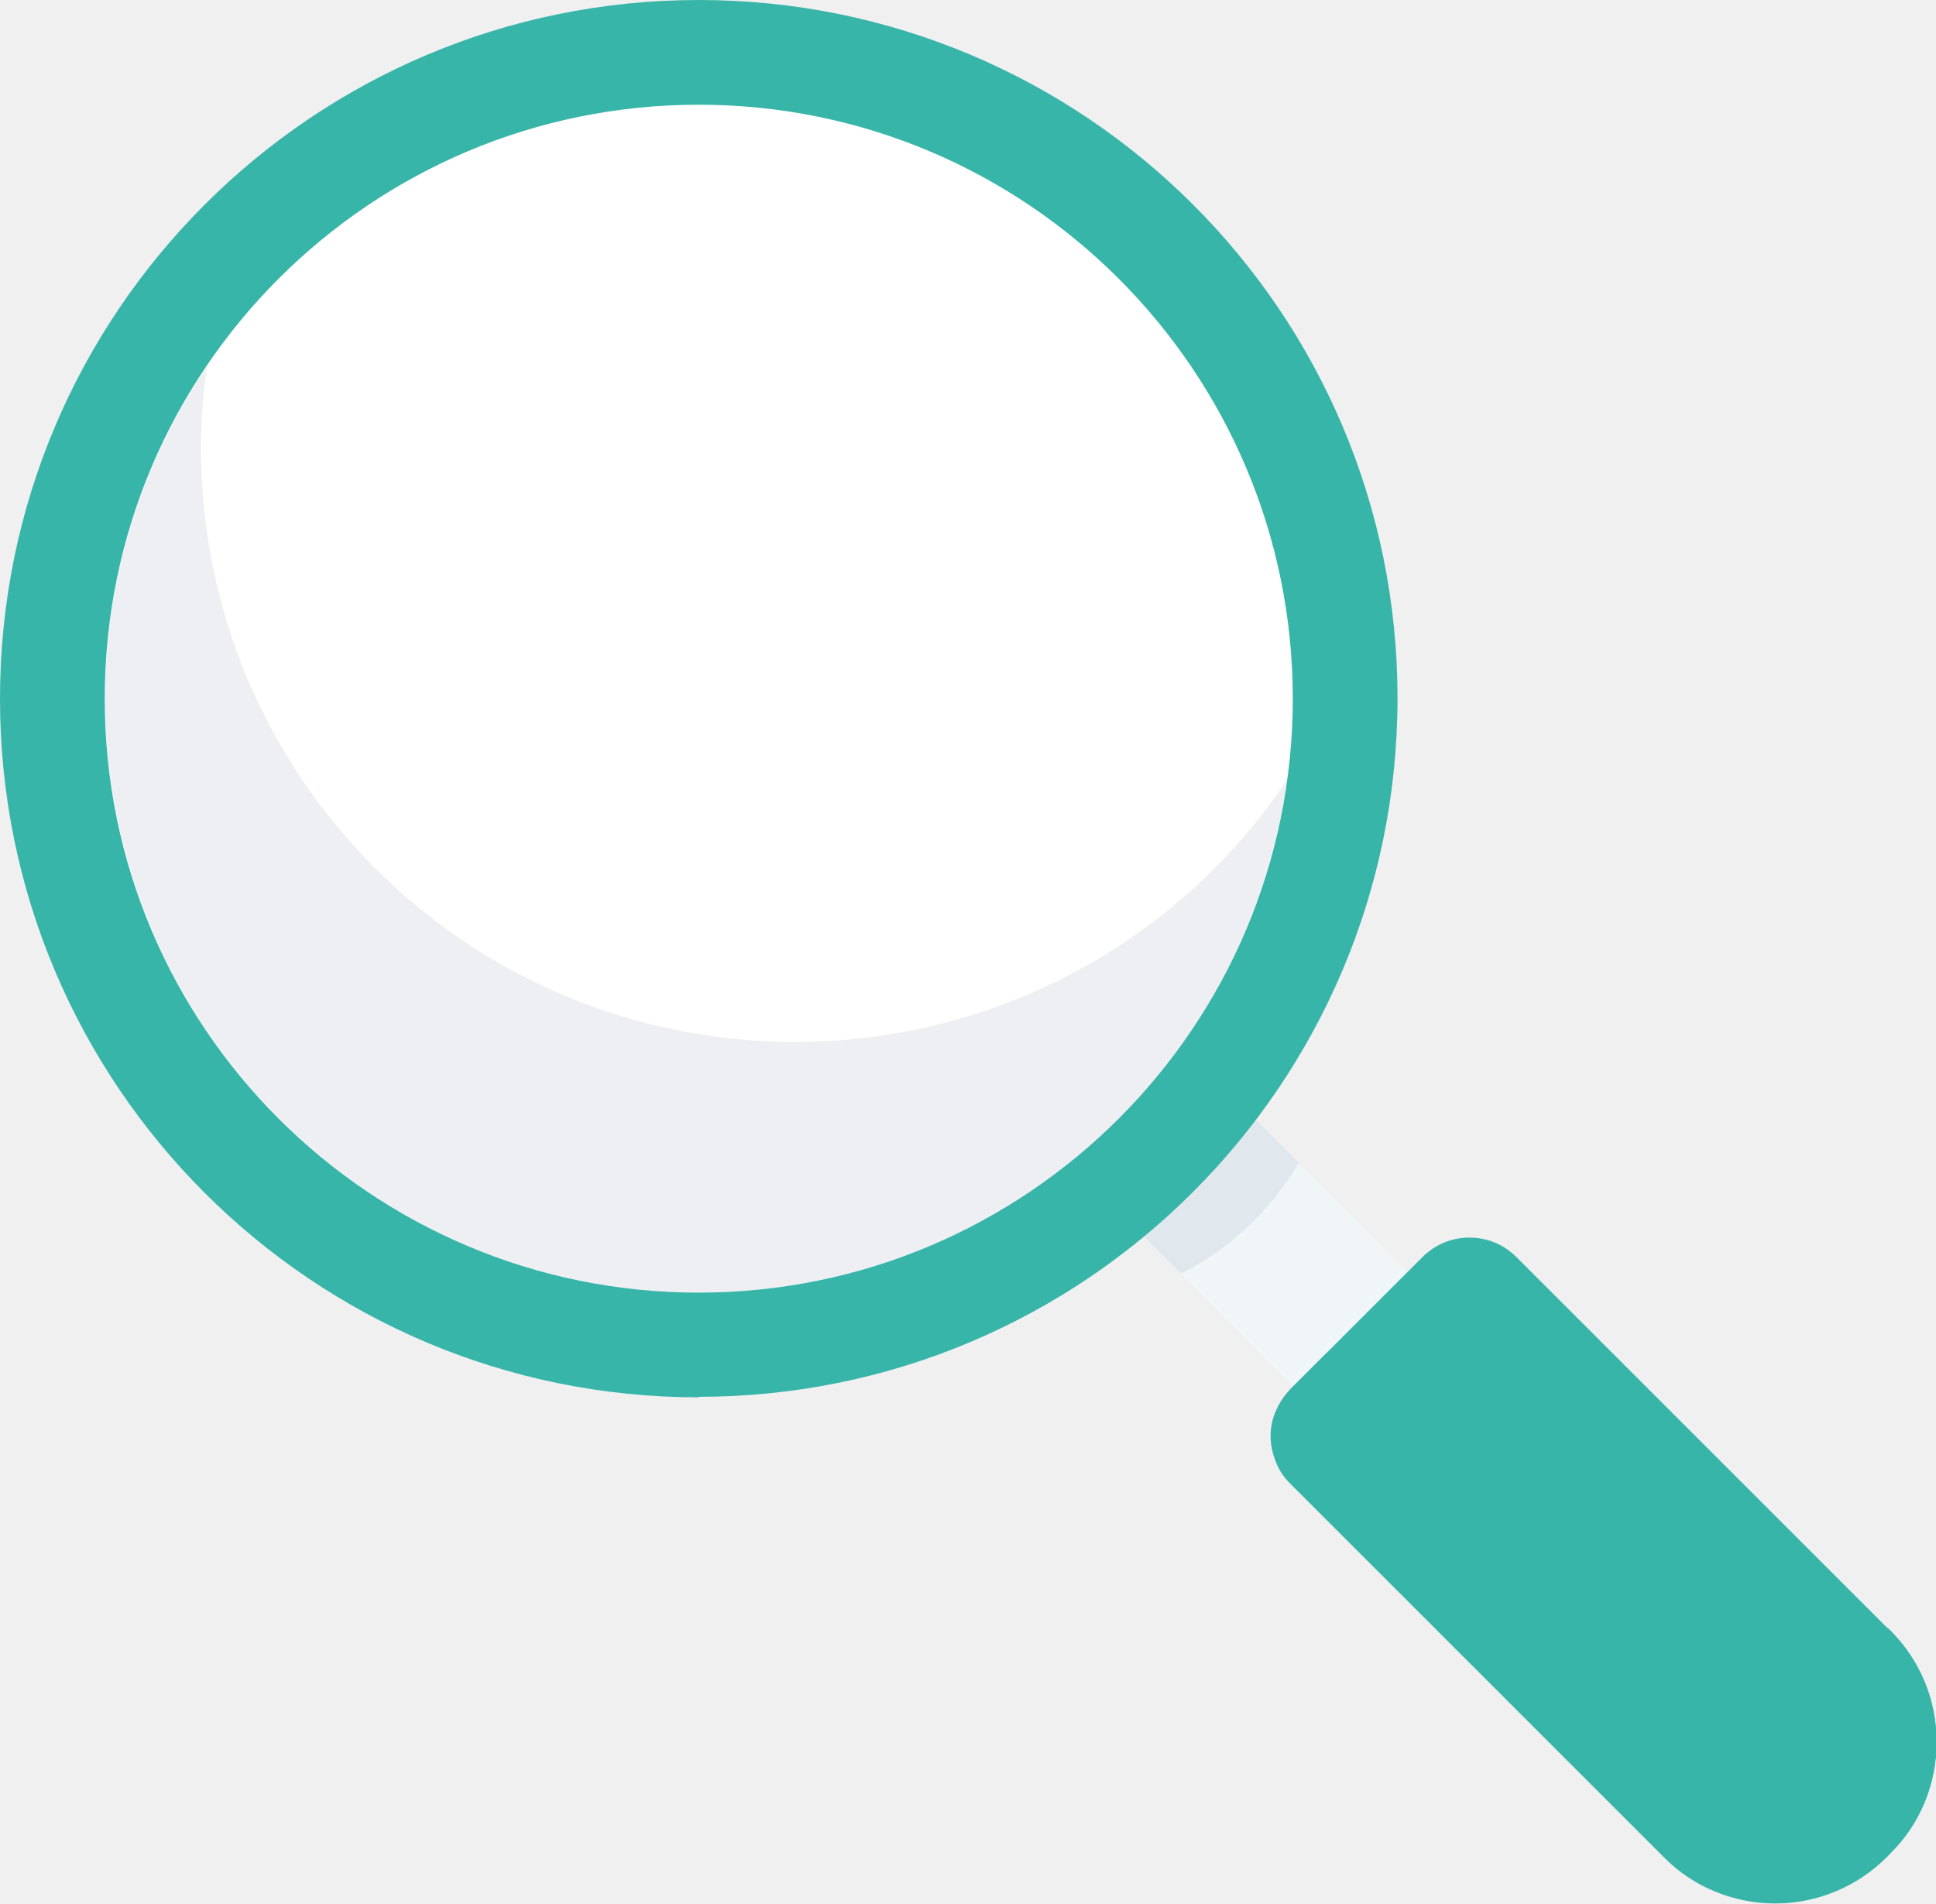
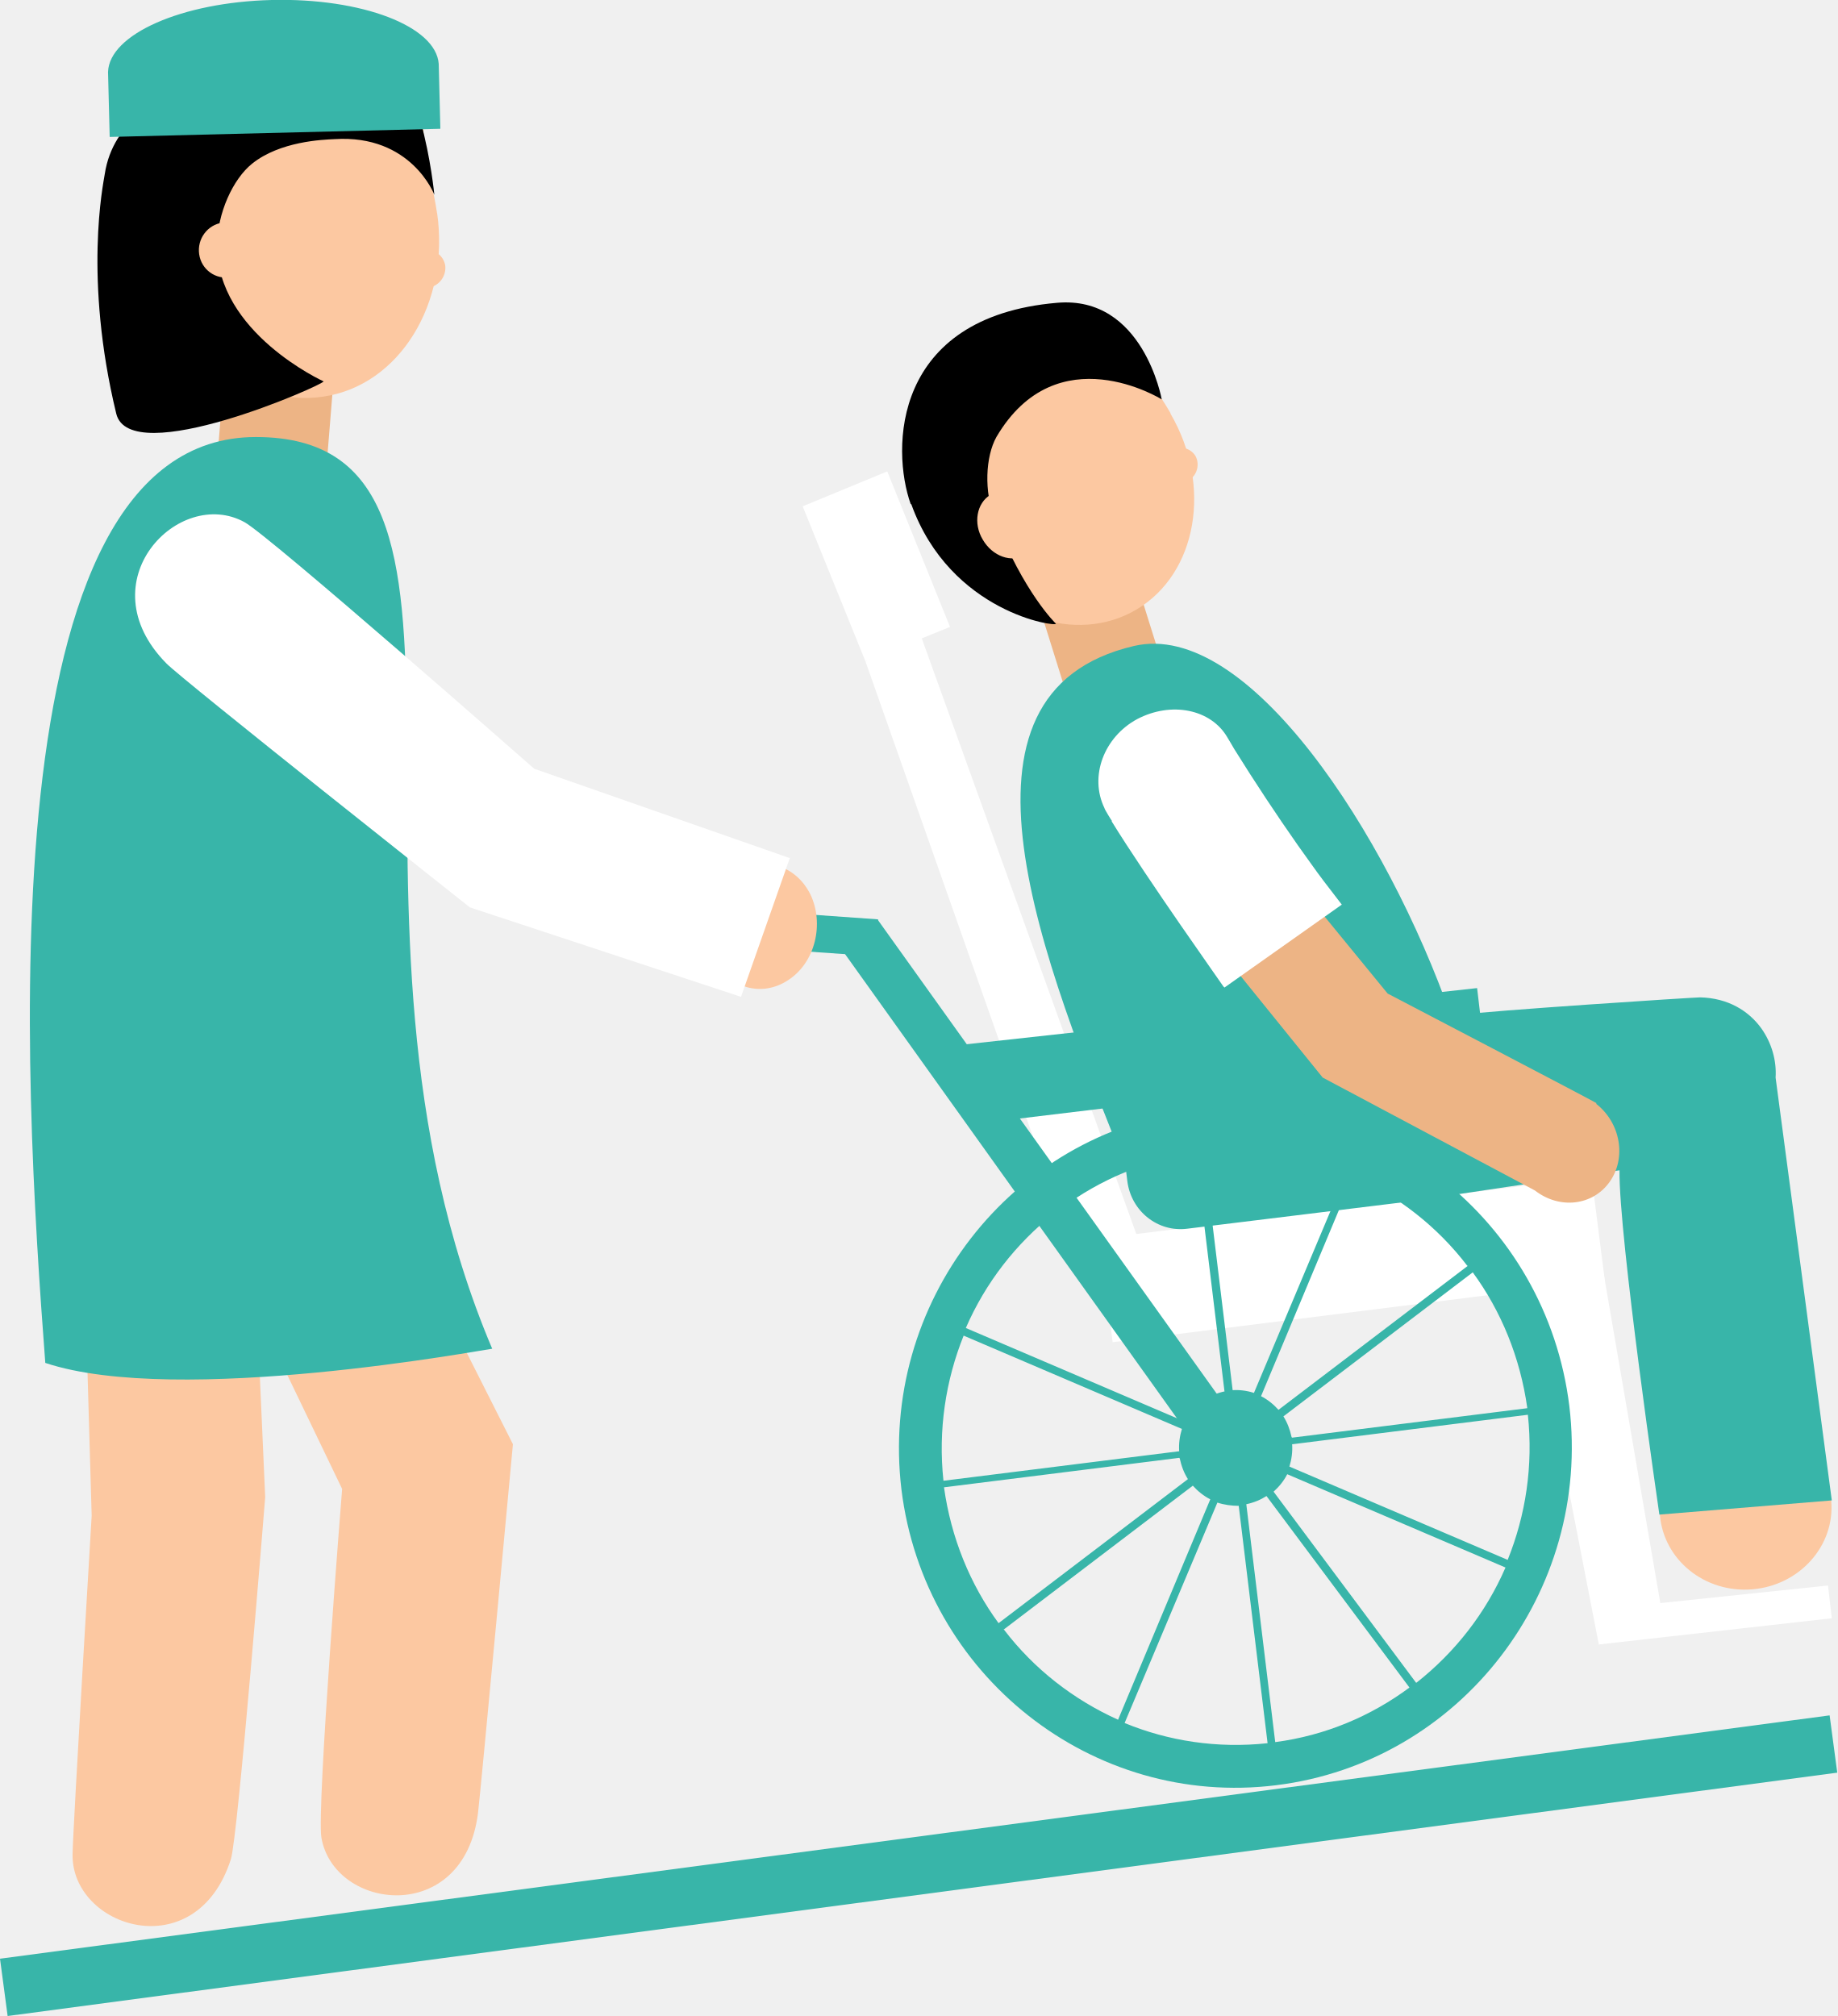
- <svg xmlns="http://www.w3.org/2000/svg" id="Layer_1" data-name="Layer 1" viewBox="0 0 36.6 35.99">
+ <svg xmlns="http://www.w3.org/2000/svg" id="Layer_1" data-name="Layer 1" viewBox="0 0 33.67 36.95">
  <defs>
    <style>
-       .cls-1 {
-         fill: #213469;
-         opacity: .08;
-       }
- 
-       .cls-1, .cls-2, .cls-3, .cls-4 {
+       .cls-1, .cls-2, .cls-3, .cls-4, .cls-5, .cls-6 {
        stroke-width: 0px;
      }

      .cls-2 {
-         fill: #f0f6f8;
+         fill: #38b5a9;
      }

      .cls-3 {
-         fill: #38b5a9;
+         fill: #fcc8a1;
      }

      .cls-4 {
        fill: #fff;
      }
+ 
+       .cls-5 {
+         fill: #f29220;
+       }
+ 
+       .cls-6 {
+         fill: #edb485;
+       }
    </style>
  </defs>
-   <polygon class="cls-2" points="27.89 25.34 25.73 27.5 22.33 24.09 20.77 22.53 22.93 20.37 24.55 21.99 27.89 25.34" />
-   <path class="cls-1" d="M24.55,21.99c-.68,1.14-1.57,1.76-2.22,2.09l-1.56-1.56,2.16-2.16,1.62,1.62Z" />
-   <path class="cls-3" d="M13.21,26.41c7.29,0,13.21-5.91,13.21-13.21S20.5,0,13.21,0,0,5.91,0,13.21s5.91,13.21,13.21,13.21Z" />
-   <path class="cls-4" d="M13.21,24.44c6.2,0,11.23-5.03,11.23-11.23S19.41,1.98,13.21,1.98,1.98,7,1.98,13.21s5.03,11.23,11.23,11.23Z" />
-   <path class="cls-1" d="M24.33,14.75c-.23,1.67-.84,3.28-1.77,4.68-.94,1.41-2.18,2.59-3.63,3.45-1.46.86-3.09,1.38-4.77,1.52-1.68.14-3.38-.1-4.96-.7-1.58-.6-3-1.56-4.16-2.79-1.16-1.23-2.03-2.71-2.53-4.32-.51-1.61-.65-3.32-.41-4.99.24-1.67.86-3.27,1.81-4.67-.07.51-.11,1.02-.11,1.54,0,2.41.77,4.75,2.2,6.68,1.43,1.93,3.44,3.36,5.74,4.06,2.3.7,4.77.65,7.03-.15,2.27-.8,4.22-2.31,5.56-4.31Z" />
-   <path class="cls-3" d="M24.38,26.28l2.51-2.51c.24-.24.55-.37.89-.37s.65.13.89.37l7.07,7.07c.56.56.87,1.31.87,2.1s-.31,1.55-.87,2.1l-.07.07c-.56.56-1.31.87-2.1.87s-1.55-.31-2.1-.87l-7.07-7.07c-.12-.12-.21-.25-.27-.41-.06-.15-.1-.32-.1-.48,0-.16.03-.33.1-.48.06-.15.16-.29.27-.41Z" />
-   <path class="cls-3" d="M35.73,35.05l-.07.07c-.56.56-1.32.87-2.1.87s-1.55-.31-2.1-.87l-7.07-7.07c-.12-.12-.21-.25-.27-.41-.06-.15-.1-.32-.1-.48s.03-.33.1-.48c.06-.15.16-.29.27-.41l.69-.69c1.74,2.64,6.23,7.99,10.61,5.2l.05.05c.56.56.87,1.31.87,2.1,0,.79-.31,1.55-.87,2.1Z" />
+   <path class="cls-3" d="M30.42,27.77c.07.82.82,1.43,1.69,1.36.87-.07,1.52-.8,1.45-1.62-.07-.82-1.69-1.36-1.69-1.36,0,0-1.52.8-1.45,1.62Z" />
+   <polygon class="cls-4" points="20.39 24.6 20.16 22.7 29.17 21.58 29.41 23.47 20.39 24.6" />
+   <polygon class="cls-4" points="21.07 23.3 19.94 23.7 15.86 12.12 16.86 11.61 21.07 23.3" />
+   <path class="cls-2" d="M31.16,18.28c-.11,0-3.83.24-4.51.33h0s-5.34.23-5.34.23c-.54.07-.93.57-.86,1.12l.21,1.69c.07.55.56.94,1.1.87l4.08-.5s2.39-.36,3.84-.57c-.02,1.18.73,6.31.73,6.31l3.16-.26-1.03-7.75c.02-.31-.07-.63-.26-.9-.23-.32-.61-.56-1.13-.57Z" />
+   <polygon class="cls-6" points="19.99 14.14 21.74 13.58 20.83 10.67 19.08 11.23 19.99 14.14" />
+   <path class="cls-3" d="M21.45,7.58c.77,1.32.49,2.93-.62,3.59-1.11.66-2.64.13-3.41-1.19-.77-1.32-.5-2.93.62-3.6.55-.33,1.17-.65,1.78-.45.63.21,1.24.97,1.63,1.64Z" />
+   <path class="cls-1" d="M16.7,9.24c.72,2,2.69,2.26,2.65,2.19,0,0-.58-.55-1.12-1.92-.2-.5-.17-1.14.03-1.5,1.11-1.89,3.03-.69,3.03-.69,0,0-.34-1.91-1.92-1.77-3.02.26-3.04,2.68-2.68,3.69Z" />
+   <path class="cls-3" d="M18.93,9.35c.18.3.12.67-.14.82-.25.15-.6.03-.78-.28-.18-.3-.11-.67.14-.82.25-.15.6-.03.78.28Z" />
+   <path class="cls-3" d="M21.47,8.25c-.15.09-.2.29-.12.44.09.15.28.2.44.11.15-.09.2-.29.12-.44-.09-.15-.29-.2-.44-.11Z" />
+   <path class="cls-2" d="M26.59,18.62c-1.17-3.33-3.72-7.27-5.81-6.78-3.67.86-1.68,5.75-.09,9.69l5.9-2.91Z" />
+   <polygon class="cls-2" points="16.09 16.85 13.55 16.67 13.5 17.35 16.09 17.53 16.09 16.85" />
+   <polygon class="cls-2" points="23.01 26.54 22.28 26.99 15.36 17.31 16.08 16.85 23.01 26.54" />
+   <polygon class="cls-2" points="27.23 19.47 18.11 20.57 17.07 19.21 27.07 18.11 27.23 19.47" />
+   <g>
+     <path class="cls-6" d="M29.25,20.23c.45.35.56.99.25,1.43-.31.44-.92.51-1.37.16l-3.89-2.07-2.32-2.87,1.12-1.59,2.39,2.92s3.81,1.99,3.83,2.01Z" />
+     <path class="cls-4" d="M20.37,15.05c.66,1.07,2.04,3.01,2.05,3.03l.02.02,2.15-1.52-.33-.43c-.16-.21-.31-.43-.47-.65-.4-.57-.79-1.16-1.17-1.77-.01-.02-.13-.22-.13-.22-.3-.51-1.02-.66-1.65-.33-.61.33-.88,1.05-.6,1.63,0,.02.13.23.14.24Z" />
+   </g>
+   <polygon class="cls-4" points="17.41 11.49 15.86 12.12 14.71 9.28 16.26 8.64 17.41 11.49" />
+   <polygon class="cls-4" points="30.52 29.92 29.3 30.14 28 23.45 29.38 23.29 30.52 29.92" />
+   <polygon class="cls-4" points="33.57 29.66 29.3 30.14 29.87 29.44 33.5 29.06 33.57 29.66" />
+   <path class="cls-2" d="M21.89,20.35c-3.37.42-5.78,3.54-5.37,6.95.42,3.41,3.5,5.84,6.87,5.42,3.38-.42,5.78-3.54,5.37-6.95-.42-3.41-3.5-5.85-6.88-5.42ZM22.59,25.48l-.53-4.36c.92-.1,1.82.04,2.62.37l-1.7,4.04c-.12-.04-.26-.06-.4-.05ZM22.45,25.5c-.14.03-.26.08-.37.15l-2.62-3.51c.7-.52,1.54-.88,2.45-1l.53,4.36ZM21.6,26.6l-4.31.54c-.1-.93.04-1.84.37-2.66l4,1.71c-.04.13-.06.27-.05.41ZM21.62,26.73c.03.14.08.27.15.38l-3.47,2.64c-.52-.71-.87-1.56-1-2.49l4.31-.54ZM22.7,27.59l.53,4.36c-.92.1-1.82-.04-2.62-.37l1.7-4.04c.12.04.26.06.4.06ZM22.84,27.57c.14-.03.26-.08.37-.15l2.62,3.51c-.7.52-1.54.88-2.46,1l-.53-4.36ZM23.69,26.47l4.31-.54c.1.94-.04,1.84-.37,2.66l-4-1.71c.04-.13.06-.27.05-.41ZM23.67,26.34c-.03-.14-.08-.27-.15-.38l3.47-2.64c.52.71.87,1.56,1,2.49l-4.31.54ZM26.9,23.2l-3.47,2.64c-.09-.1-.2-.19-.32-.25l1.69-4.04c.82.37,1.54.93,2.09,1.65ZM19.34,22.23l2.61,3.5c-.1.09-.19.2-.25.32l-4-1.71c.36-.83.92-1.55,1.63-2.11ZM18.39,29.87l3.47-2.64c.09.1.2.19.32.25l-1.69,4.04c-.82-.37-1.54-.93-2.09-1.65ZM25.95,30.84l-2.61-3.5c.1-.09.19-.2.25-.32l4,1.71c-.36.83-.92,1.55-1.63,2.11Z" />
+   <polygon class="cls-6" points="3.86 9.91 5.86 10.07 6.13 6.75 4.13 6.59 3.86 9.91" />
+   <path class="cls-5" d="M7.77,2.62c.15,1.75-.45,4.02-2.06,4.26-2.83.42-3.53-1.45-3.63-3.21-.13-2.1,1.29-2.77,2.95-3.08.77-.14,2.57-.05,2.75,2.02Z" />
+   <path class="cls-3" d="M8.01,3.9c.24,1.65-.69,3.17-2.09,3.37-1.4.21-2.72-.97-2.96-2.62-.24-1.66.69-3.17,2.09-3.37.68-.1,1.45-.17,1.98.29.55.48.85,1.49.98,2.34Z" />
+   <path class="cls-3" d="M7.76,4.58c-.19.03-.32.21-.3.4.03.19.21.32.4.29.19-.03.32-.21.3-.4-.03-.19-.21-.32-.4-.29Z" />
+   <path class="cls-1" d="M6.74.98c-.12.01-.2.21-.33.26-.27-.17-.64-.21-.8-.24l.09-.28c-.17,0-1.05.37-1.12.42-.08.06-.51.23-.75.51-.14-.01-.28-.01-.4.01-.47.1-1.36.54-1.51,1.53-.03.19-.39,1.91.21,4.39.25,1.04,3.81-.53,3.8-.59,0,0-1.96-.89-1.95-2.49,0-.59.29-1.22.64-1.5.51-.41,1.29-.44,1.51-.45,1.41-.09,1.83,1.02,1.83,1.02,0,0-.26-2.69-1.21-2.59Z" />
+   <path class="cls-2" d="M1.98,1.32C2,.63,3.33.04,4.98,0c1.65-.04,3.01.48,3.06,1.17h0s.03,1.19.03,1.19l-6.06.15-.03-1.19h0Z" />
+   <path class="cls-3" d="M2.85,20.19l2.98-.79,3.57,7.07s-.59,6.36-.64,6.76c-.26,2.08-2.64,1.79-2.87.45-.09-.52.38-6.39.38-6.39l-3.41-7.09Z" />
+   <path class="cls-3" d="M1.46,20.2l3.07-.21.33,7.45s-.5,6.26-.63,6.64c-.64,1.99-2.93,1.25-2.9-.1.01-.53.35-6.2.35-6.2l-.22-7.58Z" />
+   <path class="cls-2" d="M9.02,24.72c-3.42-8.07.69-16.71-4.33-16.71-4.99,0-4.25,11.82-3.86,16.97,2.43.81,8.07-.25,8.19-.26Z" />
+   <g>
+     <path class="cls-3" d="M13.08,17.57c.27.54.88.72,1.37.39.49-.32.66-1.03.4-1.57-.27-.54-.88-.72-1.37-.39-.49.32-.66,1.02-.4,1.57Z" />
+     <path class="cls-4" d="M14.48,15.71l-.9,2.56-4.97-1.64s-5.28-4.18-5.56-4.47c-1.48-1.5.23-3.25,1.43-2.59.46.25,5.31,4.52,5.31,4.52l4.69,1.64Z" />
+   </g>
+   <path class="cls-3" d="M4.08,4.08c-.28.04-.47.3-.43.58.04.28.3.47.58.42.28-.04.47-.3.43-.57-.04-.28-.3-.47-.58-.43Z" />
+   <polygon class="cls-2" points="33.67 32.49 .14 36.95 0 35.9 33.53 31.44 33.67 32.49" />
</svg>
